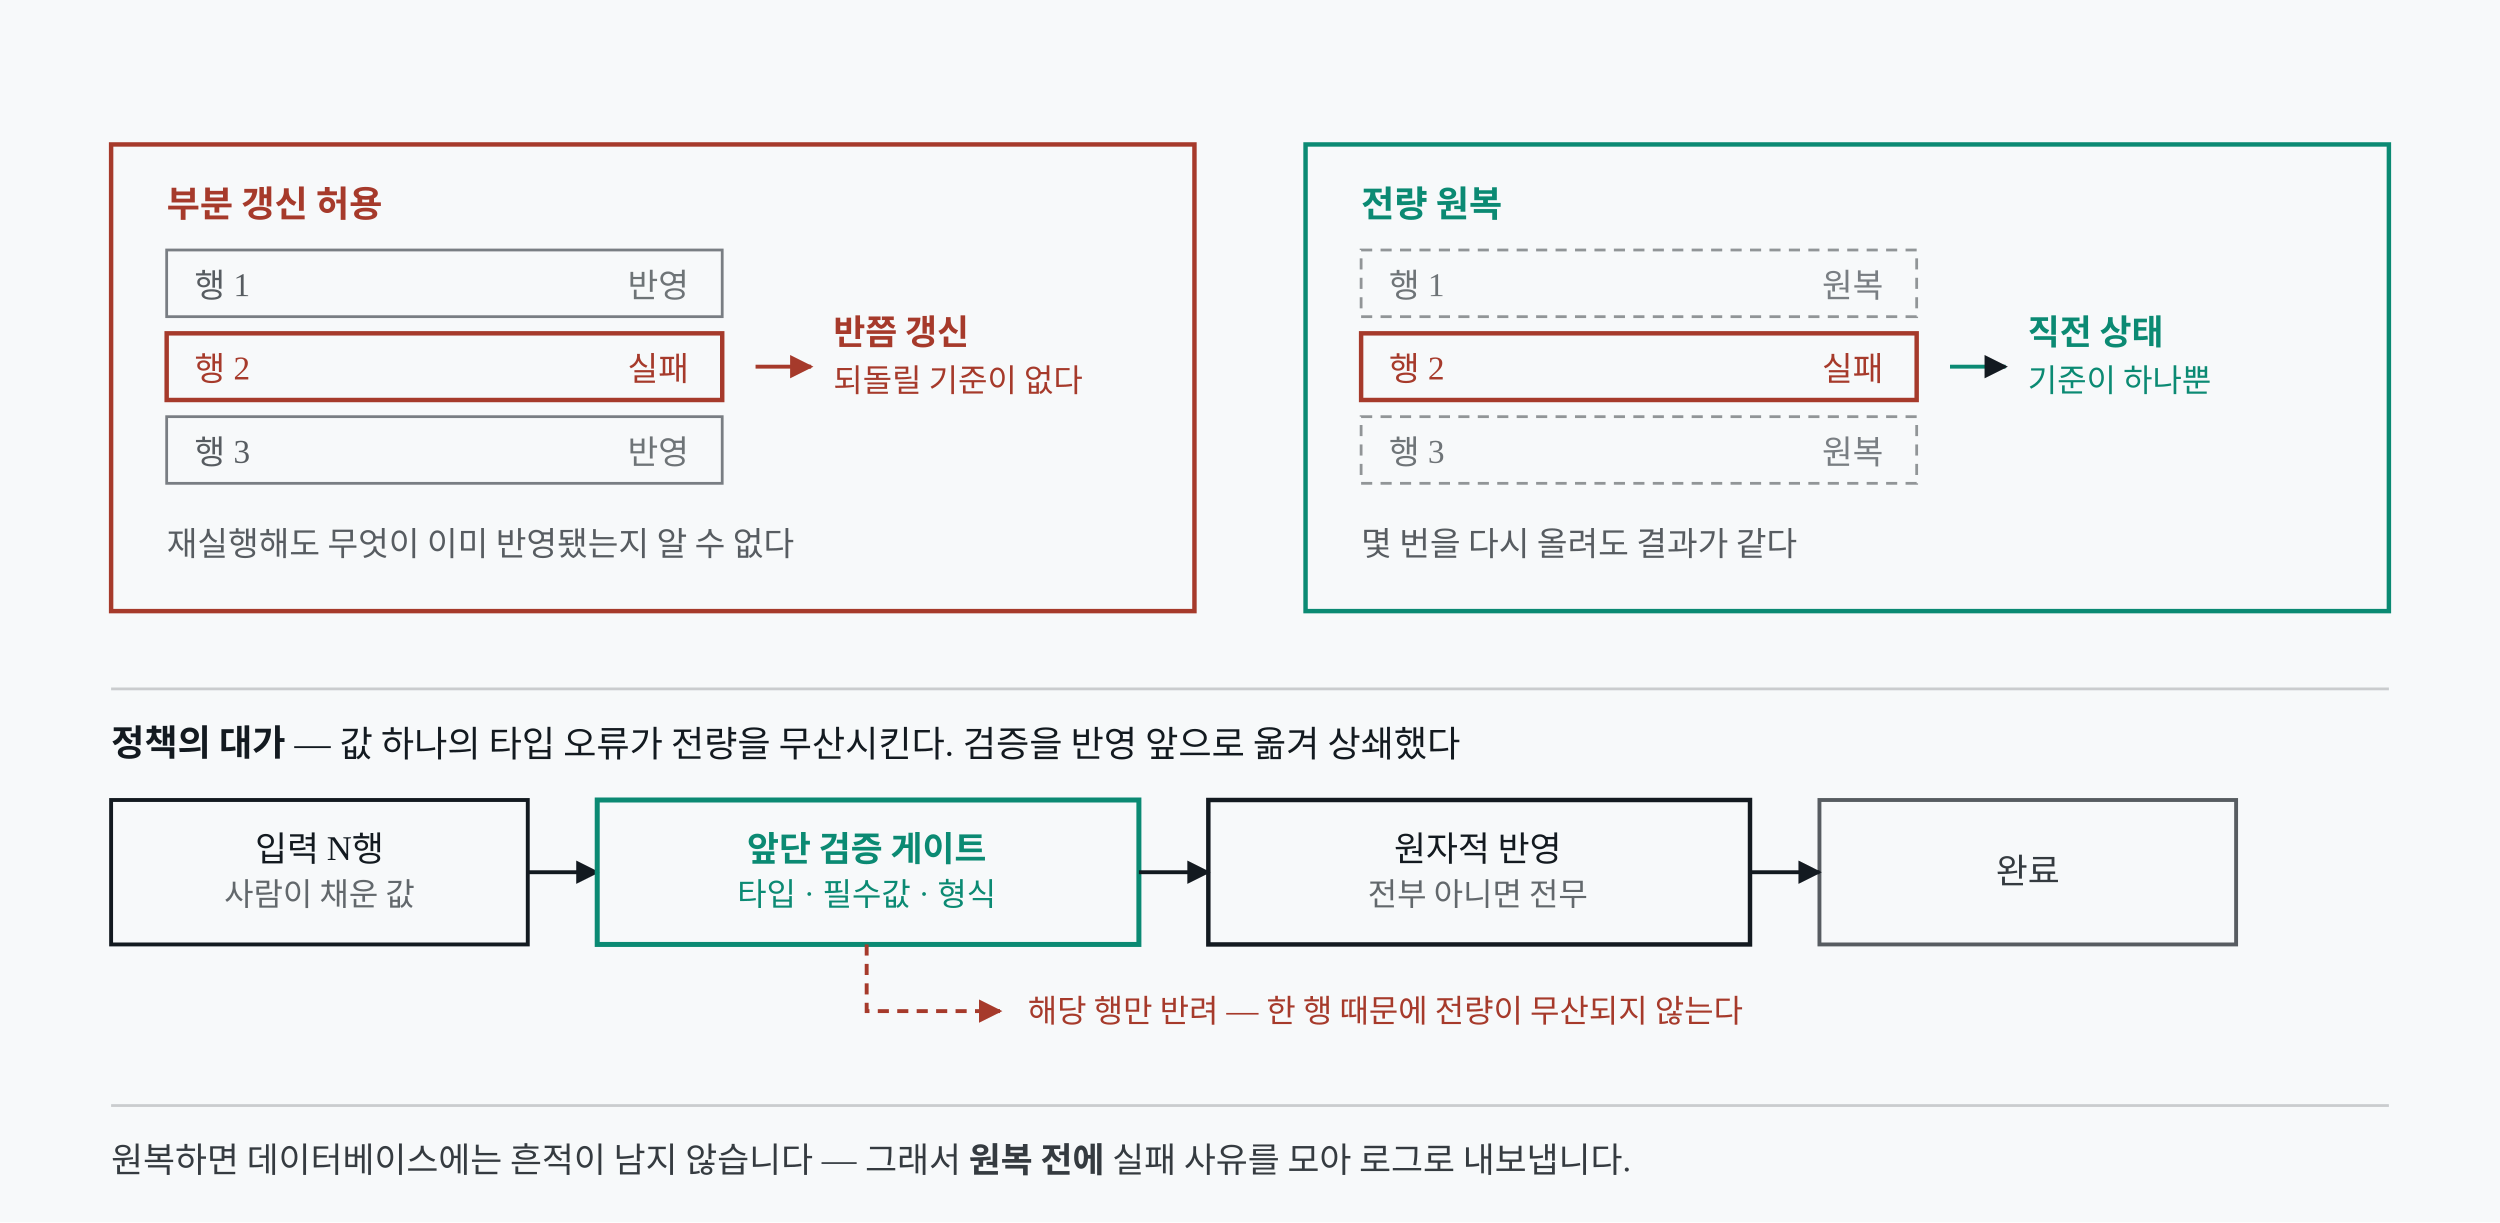
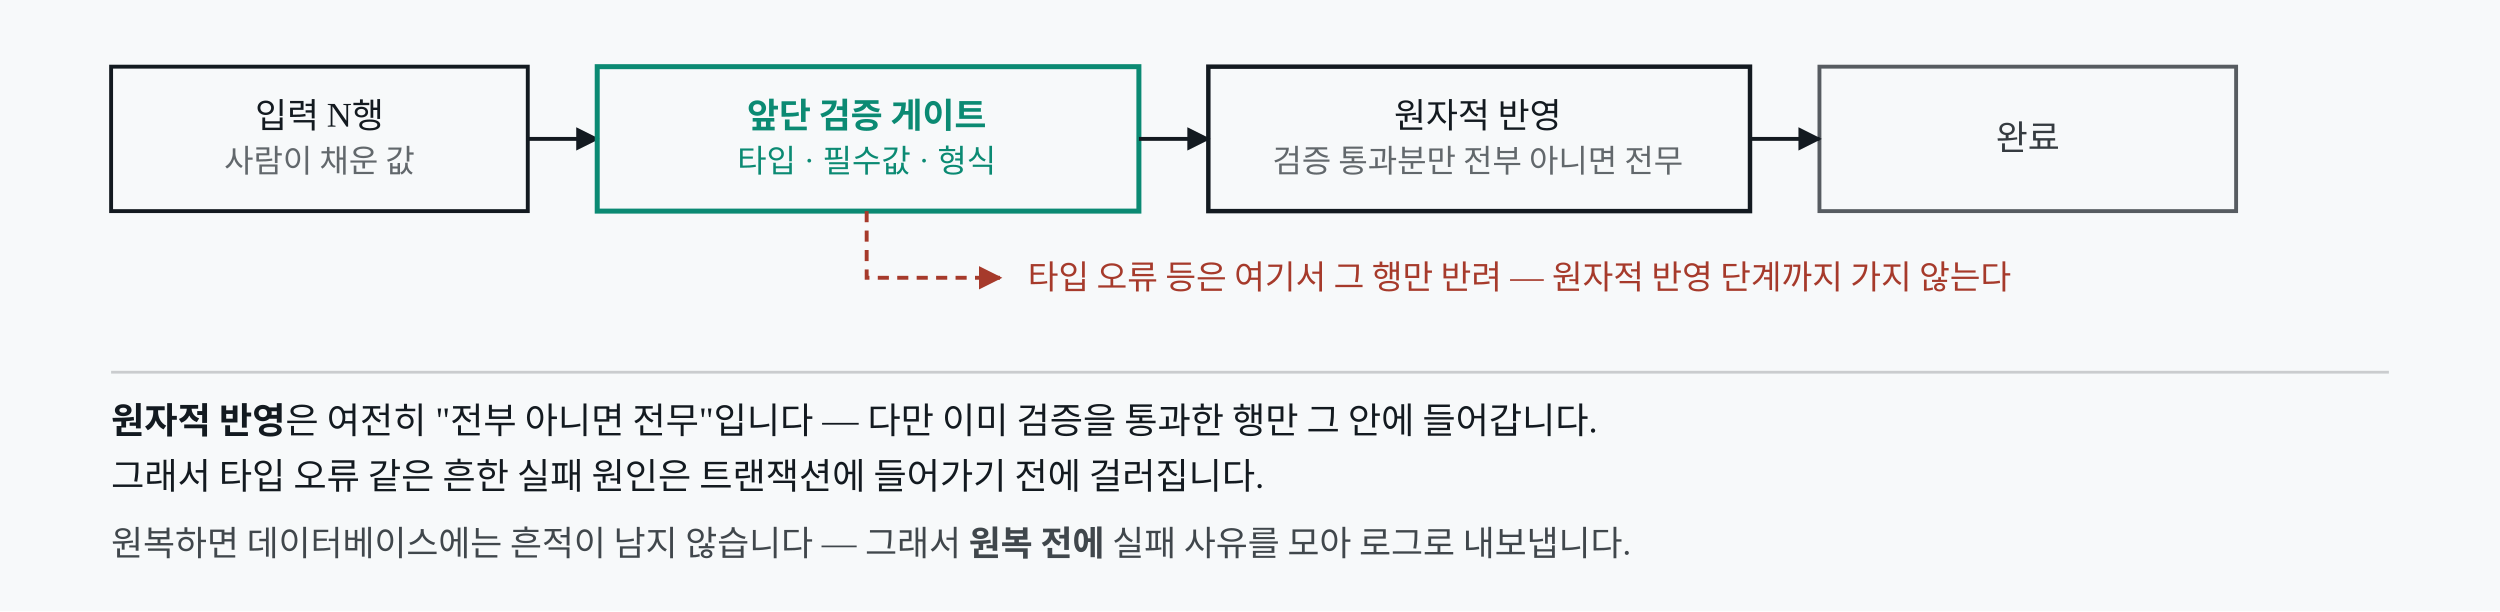
- <svg xmlns="http://www.w3.org/2000/svg" viewBox="0 0 900 440" role="img" style="color:#131A20" aria-label="부분 갱신을 허용하면 반쯤 갱신된 상태가 남고 전량 원복은 직전 상태를 보존한다는 비교. 아래에는 값 하나의 타입 오류가 전량을 무산시키던 문제를 앞단 검증 게이트로 상쇄한 흐름과, 원복 전에 실패 사유를 로그로 내보내는 처리">
-   <rect width="900" height="440" fill="#F7F9FA" />
+ <svg xmlns="http://www.w3.org/2000/svg" viewBox="0 0 900 220" role="img" style="color:#131A20" aria-label="입력된 행이 앞단 검증 게이트를 거쳐 통과한 행만 원자적 반영 단계로 넘어가고, 검증에 걸린 행은 그 행만 반려되어 나머지 반영에 영향을 주지 않는다는 흐름도">
+   <rect width="900" height="220" fill="#F7F9FA" />
  <defs>
    <marker id="ear" viewBox="0 0 10 10" refX="9" refY="5" markerWidth="6" markerHeight="6" orient="auto-start-reverse">
      <path d="M0,0 L10,5 L0,10 z" fill="currentColor" />
    </marker>
    <marker id="earr" viewBox="0 0 10 10" refX="9" refY="5" markerWidth="6" markerHeight="6" orient="auto-start-reverse">
      <path d="M0,0 L10,5 L0,10 z" fill="#A63A2B" />
    </marker>
  </defs>
-   <rect x="40" y="52" width="390" height="168" fill="none" stroke="#A63A2B" stroke-width="1.6" />
-   <text x="60" y="78" font-size="13" fill="#A63A2B" font-weight="700">부분 갱신 허용</text>
-   <rect x="60" y="90" width="200" height="24" fill="none" stroke="currentColor" stroke-width="1" opacity=".55" />
-   <text x="70" y="107" font-size="12" fill="currentColor" opacity=".7">행 1</text>
-   <text x="248" y="107" text-anchor="end" font-size="12" font-family="ui-monospace, monospace" fill="currentColor" opacity=".6">반영</text>
-   <rect x="60" y="120" width="200" height="24" fill="none" stroke="#A63A2B" stroke-width="1.6" />
-   <text x="70" y="137" font-size="12" fill="#A63A2B">행 2</text>
-   <text x="248" y="137" text-anchor="end" font-size="12" font-family="ui-monospace, monospace" fill="#A63A2B">실패</text>
-   <rect x="60" y="150" width="200" height="24" fill="none" stroke="currentColor" stroke-width="1" opacity=".55" />
-   <text x="70" y="167" font-size="12" fill="currentColor" opacity=".7">행 3</text>
-   <text x="248" y="167" text-anchor="end" font-size="12" font-family="ui-monospace, monospace" fill="currentColor" opacity=".6">반영</text>
-   <line x1="272" y1="132" x2="292" y2="132" stroke="#A63A2B" stroke-width="1.4" marker-end="url(#earr)" />
-   <text x="300" y="124" font-size="12.5" fill="#A63A2B" font-weight="700">반쯤 갱신</text>
-   <text x="300" y="141" font-size="11.5" fill="#A63A2B">되돌릴 기준이 없다</text>
-   <text x="60" y="200" font-size="12" fill="currentColor" opacity=".7">재실행해도 무엇이 이미 반영됐는지 알 수 없다</text>
-   <rect x="470" y="52" width="390" height="168" fill="none" stroke="#0B8A73" stroke-width="1.6" />
-   <text x="490" y="78" font-size="13" fill="#0B8A73" font-weight="700">전량 원복</text>
-   <rect x="490" y="90" width="200" height="24" fill="none" stroke="currentColor" stroke-width="1" opacity=".45" stroke-dasharray="4 3" />
-   <text x="500" y="107" font-size="12" fill="currentColor" opacity=".6">행 1</text>
-   <text x="678" y="107" text-anchor="end" font-size="12" font-family="ui-monospace, monospace" fill="currentColor" opacity=".55">원복</text>
-   <rect x="490" y="120" width="200" height="24" fill="none" stroke="#A63A2B" stroke-width="1.6" />
-   <text x="500" y="137" font-size="12" fill="#A63A2B">행 2</text>
-   <text x="678" y="137" text-anchor="end" font-size="12" font-family="ui-monospace, monospace" fill="#A63A2B">실패</text>
-   <rect x="490" y="150" width="200" height="24" fill="none" stroke="currentColor" stroke-width="1" opacity=".45" stroke-dasharray="4 3" />
-   <text x="500" y="167" font-size="12" fill="currentColor" opacity=".6">행 3</text>
-   <text x="678" y="167" text-anchor="end" font-size="12" font-family="ui-monospace, monospace" fill="currentColor" opacity=".55">원복</text>
-   <line x1="702" y1="132" x2="722" y2="132" stroke="#0B8A73" stroke-width="1.4" marker-end="url(#ear)" />
-   <text x="730" y="124" font-size="12.5" fill="#0B8A73" font-weight="700">직전 상태</text>
-   <text x="730" y="141" font-size="11.5" fill="#0B8A73">기준이 하나뿐</text>
-   <text x="490" y="200" font-size="12" fill="currentColor" opacity=".7">몇 번을 다시 올려도 결과가 같다</text>
-   <line x1="40" y1="248" x2="860" y2="248" stroke="currentColor" opacity=".2" />
-   <text x="40" y="272" font-size="13" fill="currentColor">
-     <tspan font-weight="700">정책의 대가</tspan>
-     <tspan> — 값 하나의 타입 오류가 전량을 무산시킨다. 검증을 반영 앞으로 옮겨 상쇄했다</tspan>
+   <rect x="40" y="24" width="150" height="52" fill="none" stroke="currentColor" stroke-width="1.4" />
+   <text x="115" y="46" text-anchor="middle" font-size="12.5" fill="currentColor">입력 N행</text>
+   <text x="115" y="62" text-anchor="middle" font-size="11.5" fill="currentColor" opacity=".65">사람이 채운 값</text>
+   <line x1="190" y1="50" x2="215" y2="50" stroke="currentColor" stroke-width="1.4" marker-end="url(#ear)" />
+   <rect x="215" y="24" width="195" height="52" fill="none" stroke="#0B8A73" stroke-width="1.8" />
+   <text x="312" y="46" text-anchor="middle" font-size="12.5" fill="#0B8A73" font-weight="700">앞단 검증 게이트</text>
+   <text x="312" y="62" text-anchor="middle" font-size="11.5" fill="#0B8A73">타입 · 필수값 · 형식</text>
+   <line x1="410" y1="50" x2="435" y2="50" stroke="currentColor" stroke-width="1.4" marker-end="url(#ear)" />
+   <rect x="435" y="24" width="195" height="52" fill="none" stroke="currentColor" stroke-width="1.6" />
+   <text x="532" y="46" text-anchor="middle" font-size="12.5" fill="currentColor">원자적 반영</text>
+   <text x="532" y="62" text-anchor="middle" font-size="11.5" fill="currentColor" opacity=".65">검증 통과분만 전부 아니면 전무</text>
+   <line x1="630" y1="50" x2="655" y2="50" stroke="currentColor" stroke-width="1.4" marker-end="url(#ear)" />
+   <rect x="655" y="24" width="150" height="52" fill="none" stroke="currentColor" stroke-width="1.4" opacity=".7" />
+   <text x="730" y="54" text-anchor="middle" font-size="12.5" fill="currentColor" opacity=".85">완료</text>
+   <polyline points="312,76 312,100 360,100" fill="none" stroke="#A63A2B" stroke-width="1.4" stroke-dasharray="4 3" marker-end="url(#earr)" />
+   <text x="370" y="104" font-size="12" fill="#A63A2B">타입 오류 등은 여기서 그 행만 반려 — 원자적 반영 단계까지 가지 않는다</text>
+   <line x1="40" y1="134" x2="860" y2="134" stroke="currentColor" opacity=".2" />
+   <text x="40" y="156" font-size="13" fill="currentColor">
+     <tspan font-weight="700">원자적 반영</tspan>은 여전히 "전부 아니면 전무"입니다 — 다만 이미 검증을 통과한 행만 그 안에 들어갑니다.
  </text>
-   <rect x="40" y="288" width="150" height="52" fill="none" stroke="currentColor" stroke-width="1.4" />
-   <text x="115" y="310" text-anchor="middle" font-size="12.5" fill="currentColor">입력 N행</text>
-   <text x="115" y="326" text-anchor="middle" font-size="11.5" fill="currentColor" opacity=".65">사람이 채운 값</text>
-   <line x1="190" y1="314" x2="215" y2="314" stroke="currentColor" stroke-width="1.4" marker-end="url(#ear)" />
-   <rect x="215" y="288" width="195" height="52" fill="none" stroke="#0B8A73" stroke-width="1.8" />
-   <text x="312" y="310" text-anchor="middle" font-size="12.5" fill="#0B8A73" font-weight="700">앞단 검증 게이트</text>
-   <text x="312" y="326" text-anchor="middle" font-size="11.5" fill="#0B8A73">타입 · 필수값 · 형식</text>
-   <line x1="410" y1="314" x2="435" y2="314" stroke="currentColor" stroke-width="1.4" marker-end="url(#ear)" />
-   <rect x="435" y="288" width="195" height="52" fill="none" stroke="currentColor" stroke-width="1.6" />
-   <text x="532" y="310" text-anchor="middle" font-size="12.5" fill="currentColor">원자적 반영</text>
-   <text x="532" y="326" text-anchor="middle" font-size="11.5" fill="currentColor" opacity=".65">전부 아니면 전무</text>
-   <line x1="630" y1="314" x2="655" y2="314" stroke="currentColor" stroke-width="1.4" marker-end="url(#ear)" />
-   <rect x="655" y="288" width="150" height="52" fill="none" stroke="currentColor" stroke-width="1.4" opacity=".7" />
-   <text x="730" y="318" text-anchor="middle" font-size="12.5" fill="currentColor" opacity=".85">완료</text>
-   <polyline points="312,340 312,364 360,364" fill="none" stroke="#A63A2B" stroke-width="1.4" stroke-dasharray="4 3" marker-end="url(#earr)" />
-   <text x="370" y="368" font-size="11.5" fill="#A63A2B">해당 행만 반려 — 한 행 때문에 전량이 무산되지 않는다</text>
-   <line x1="40" y1="398" x2="860" y2="398" stroke="currentColor" opacity=".2" />
-   <text x="40" y="422" font-size="12.5" fill="currentColor" opacity=".85">
+   <text x="40" y="176" font-size="13" fill="currentColor">
+     그래서 타입 오류 같은 흔한 실패 원인은 트랜잭션에 들어가기 전에 걸러집니다.
+   </text>
+   <text x="40" y="200" font-size="12.5" fill="currentColor" opacity=".8">
    원복하면 데이터베이스에는 흔적이 남지 않습니다 — 그래서 <tspan font-weight="700">원복 전에</tspan> 실패 사유를 모아 로그로 내보냅니다.
  </text>
</svg>
